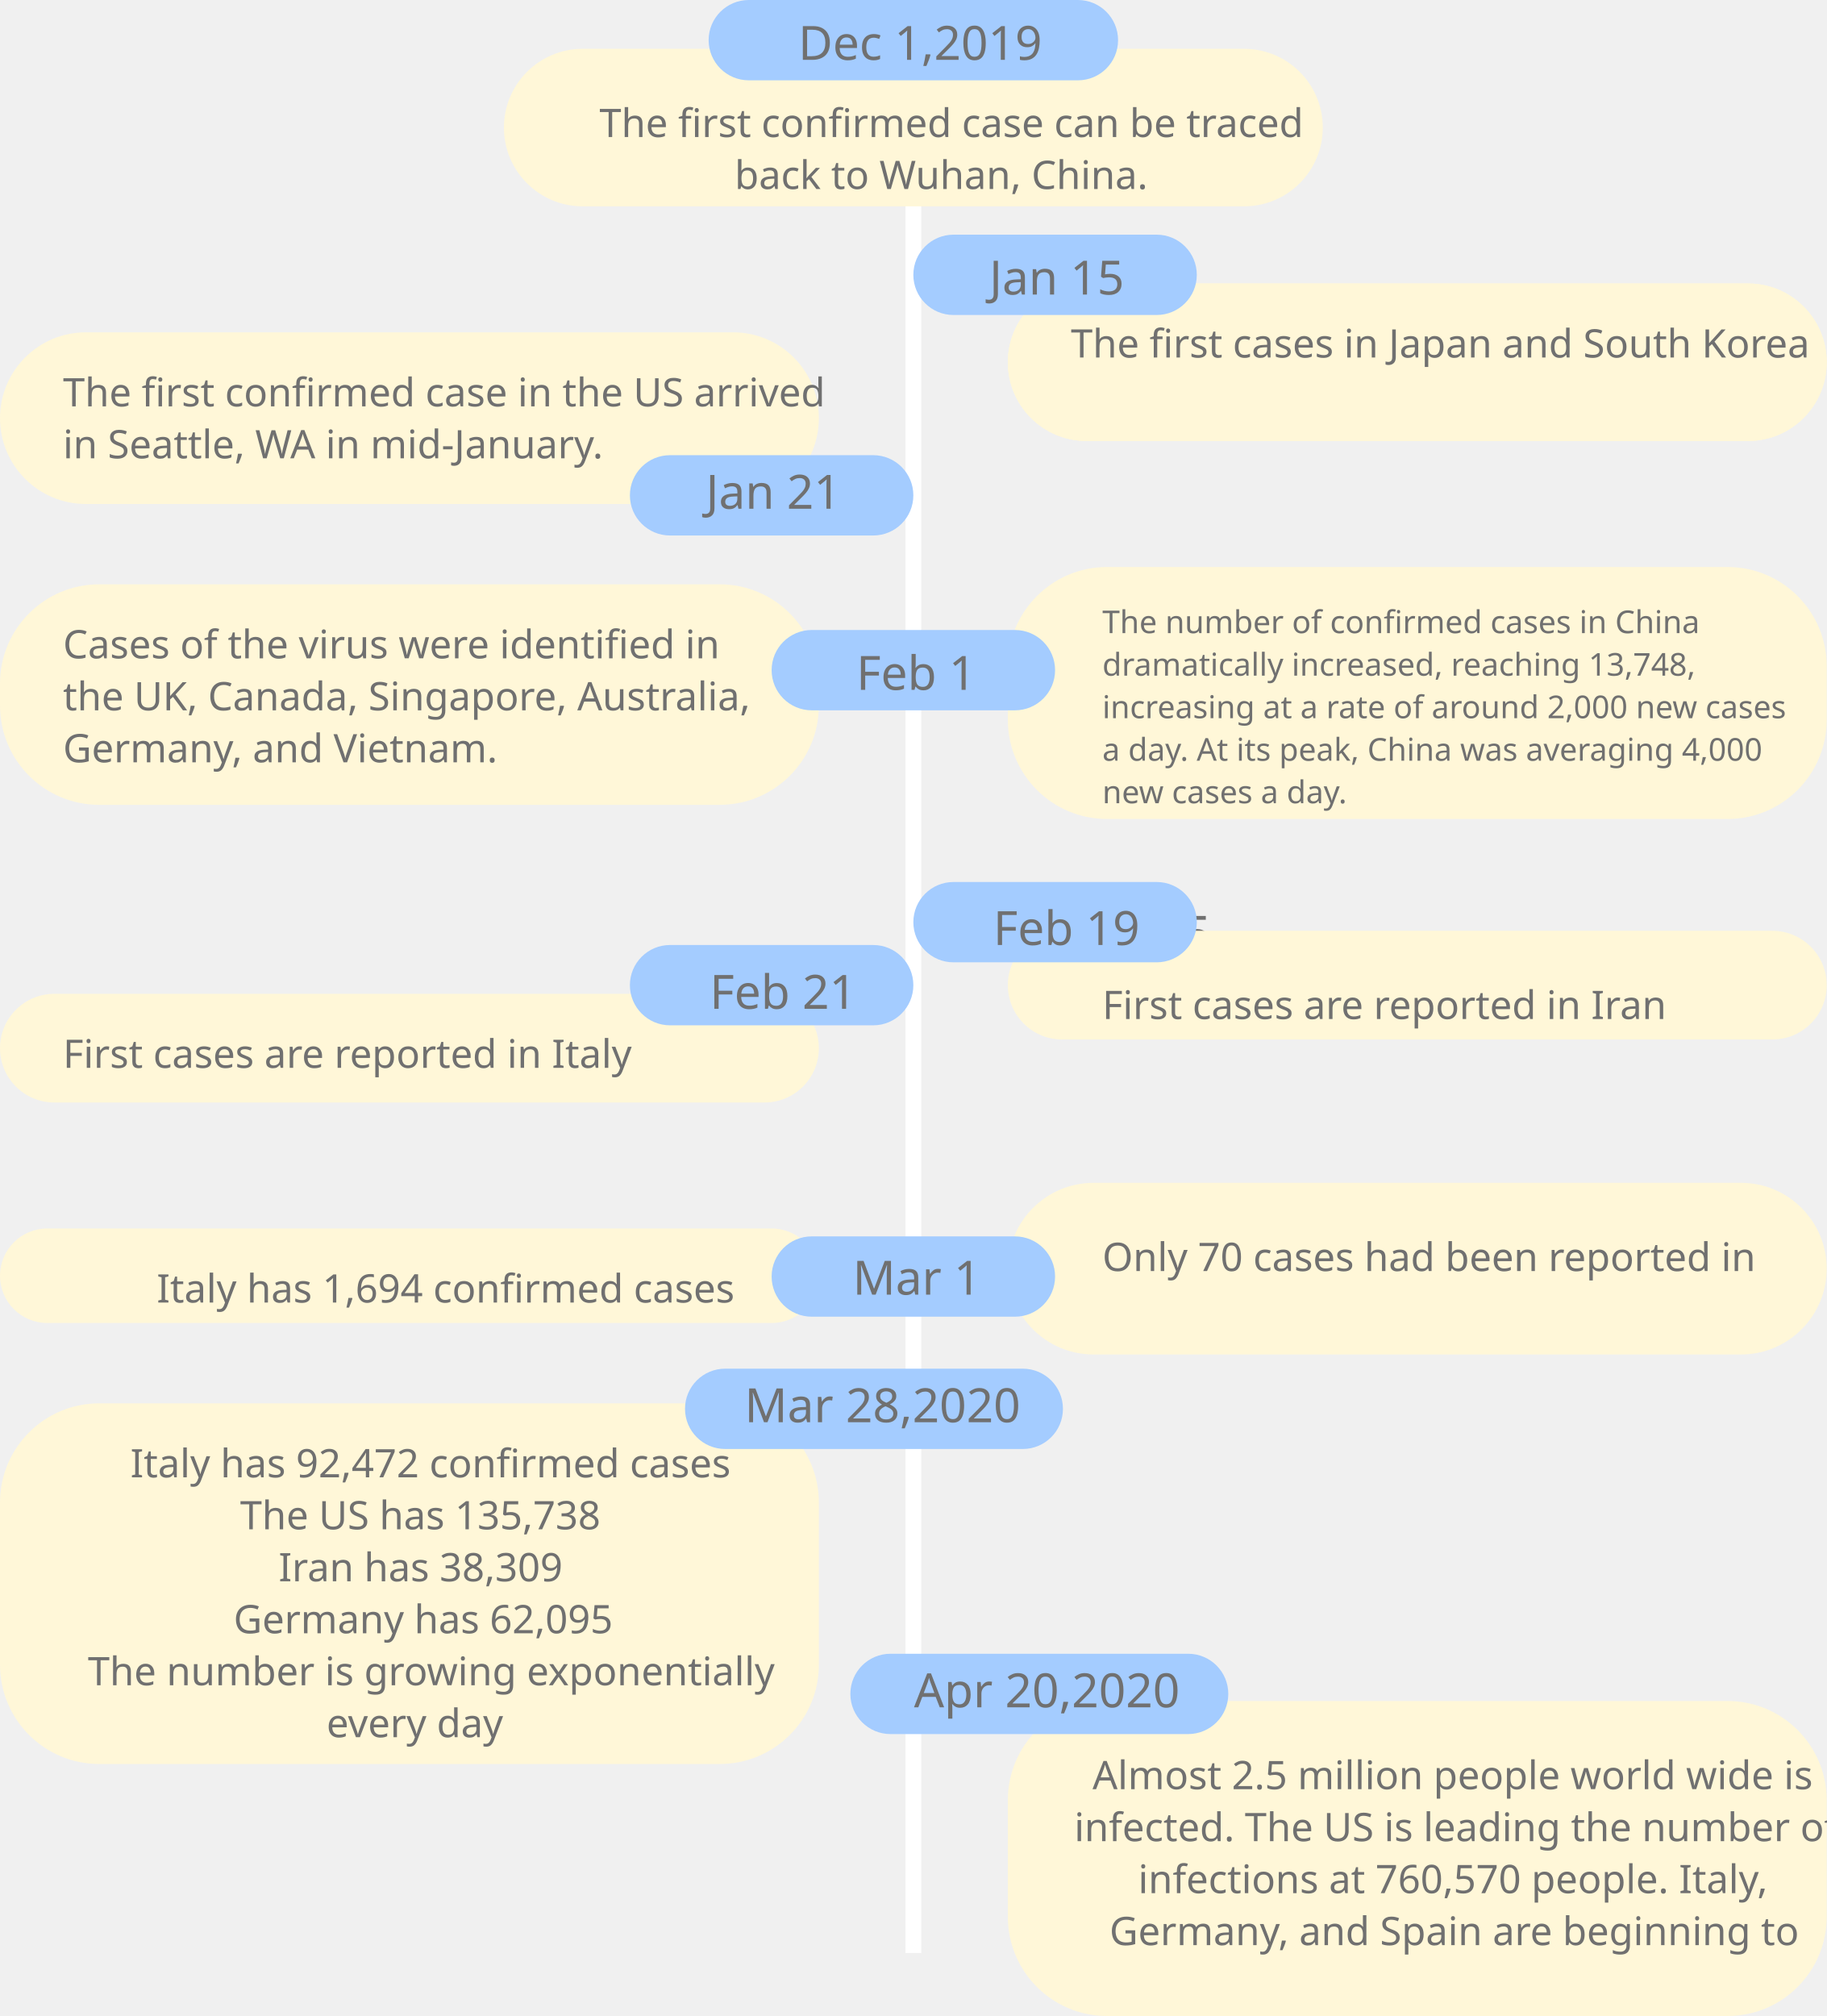
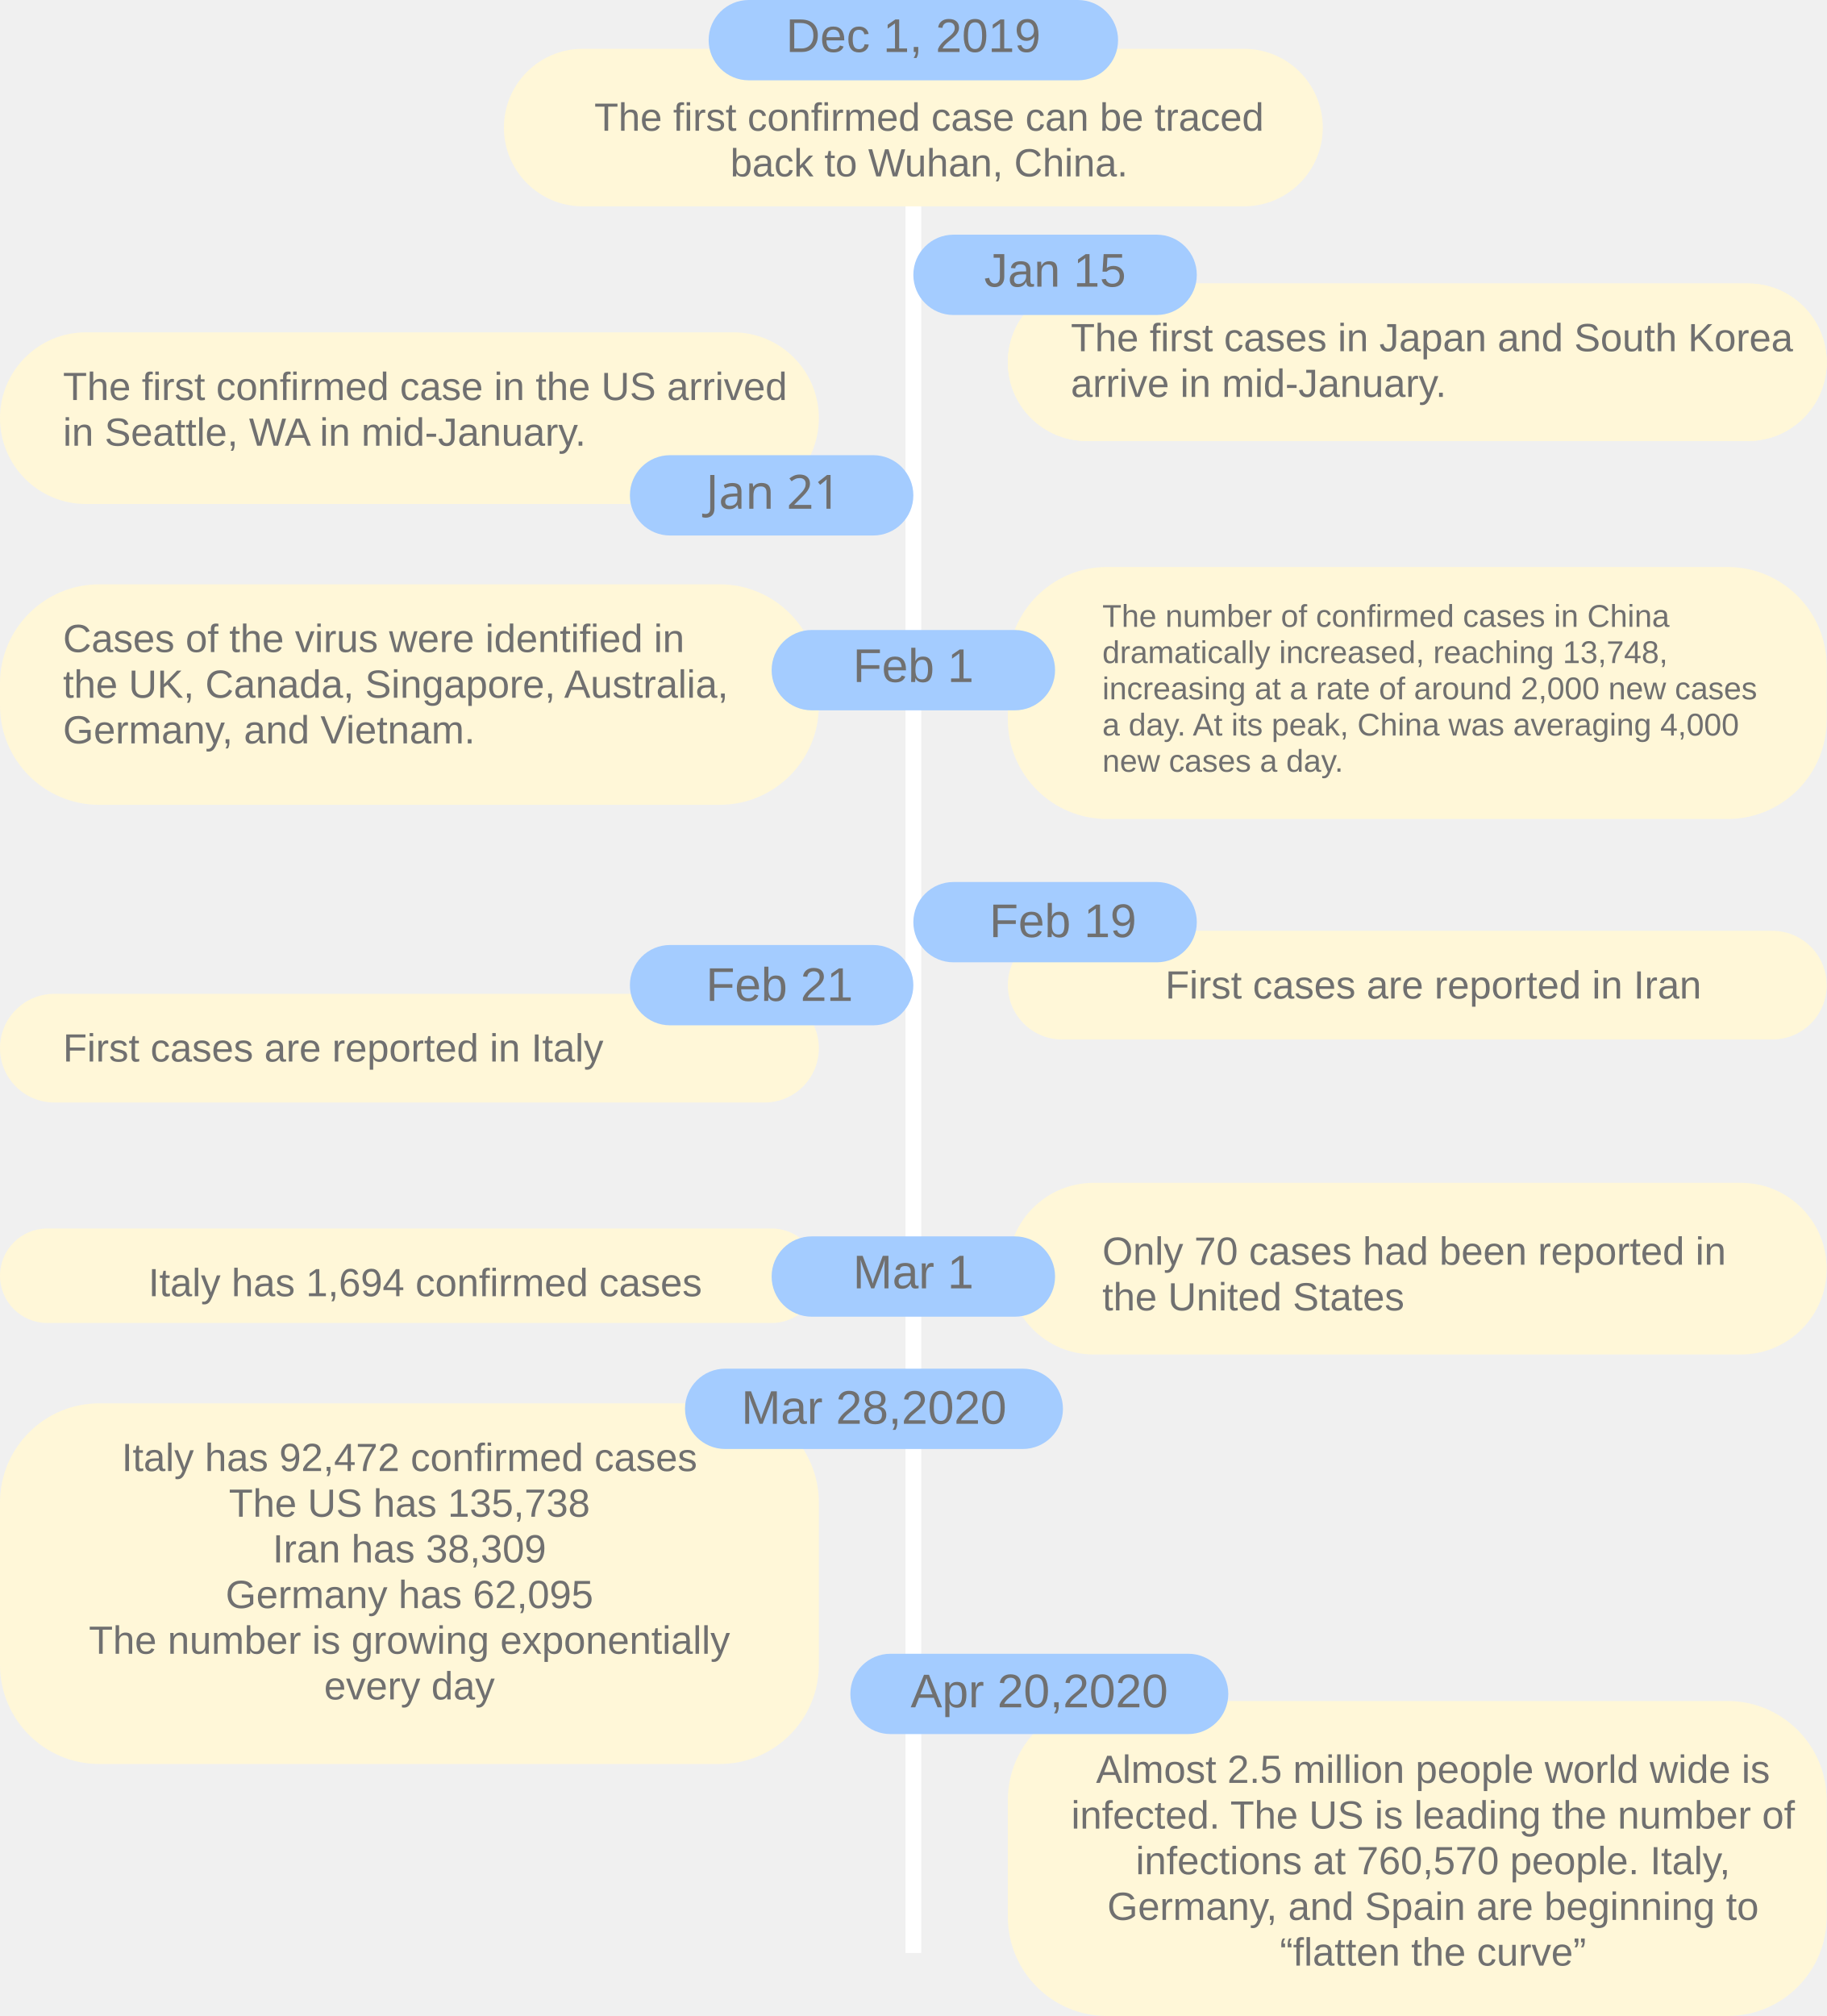
<svg xmlns="http://www.w3.org/2000/svg" width="1160" height="1280" viewBox="0 0 1160 1280">
-   <g id="Group_287" data-name="Group 287" transform="translate(-60 -400)">
-     <rect id="Rectangle_117" data-name="Rectangle 117" width="520" height="109" rx="54.5" transform="translate(60 611)" fill="#fff7d8" />
-     <line id="Line_21" data-name="Line 21" y2="1180" transform="translate(640 460)" fill="none" stroke="#fff" stroke-width="10" />
-     <rect id="Rectangle_104" data-name="Rectangle 104" width="520" height="100" rx="50" transform="translate(380 431)" fill="#fff7d8" />
-     <rect id="Rectangle_105" data-name="Rectangle 105" width="520" height="100" rx="50" transform="translate(700 580)" fill="#fff7d8" />
-     <rect id="Rectangle_107" data-name="Rectangle 107" width="520" height="160" rx="63" transform="translate(700 760)" fill="#fff7d8" />
-     <rect id="Rectangle_108" data-name="Rectangle 108" width="520" height="140" rx="63" transform="translate(60 771)" fill="#fff7d8" />
-     <rect id="Rectangle_114" data-name="Rectangle 114" width="260" height="51" rx="25.5" transform="translate(510 400)" fill="#a4ccff" />
-     <text id="The_first_confirmed_case_can_be_traced_back_to_Wuhan_China._" data-name="The first confirmed case can be traced back to Wuhan, China.  " transform="translate(420 460)" fill="#707070" stroke="rgba(112,112,112,0)" stroke-width="1" font-size="25" font-family="SegoeUI, Segoe UI">
-       <tspan x="20.668" y="27">The first confirmed case can be traced </tspan>
-       <tspan x="106.52" y="60">back to Wuhan, China. </tspan>
+   <defs>
+     <style>.a{fill:#fff7d8;}.b{fill:none;stroke:#fff;stroke-width:10px;}.c{fill:#a4ccff;}.d,.e,.f,.g,.h{fill:#707070;stroke:rgba(112,112,112,0);}.d,.g{font-size:25px;}.d,.e,.h{font-family:ArialMT, Arial;}.e,.f{font-size:30px;}.f,.g{font-family:SegoeUI, Segoe UI;}.h{font-size:20px;}</style>
+   </defs>
+   <g transform="translate(-60 -400)">
+     <rect class="a" width="520" height="109" rx="54.5" transform="translate(60 611)" />
+     <line class="b" y2="1180" transform="translate(640 460)" />
+     <rect class="a" width="520" height="100" rx="50" transform="translate(380 431)" />
+     <rect class="a" width="520" height="100" rx="50" transform="translate(700 580)" />
+     <rect class="a" width="520" height="160" rx="63" transform="translate(700 760)" />
+     <rect class="a" width="520" height="140" rx="63" transform="translate(60 771)" />
+     <rect class="c" width="260" height="51" rx="25.5" transform="translate(510 400)" />
+     <text class="d" transform="translate(420 460)">
+       <tspan x="17.402" y="23">The first confirmed case can be traced </tspan>
+       <tspan x="103.767" y="52">back to Wuhan, China. </tspan>
    </text>
-     <rect id="Rectangle_115" data-name="Rectangle 115" width="180" height="51" rx="25.5" transform="translate(460 689)" fill="#a4ccff" />
-     <text id="Dec_1_2019" data-name="Dec 1,2019" transform="translate(530 406)" fill="#707070" stroke="rgba(112,112,112,0)" stroke-width="1" font-size="30" font-family="SegoeUI, Segoe UI">
-       <tspan x="36.919" y="32">Dec 1,2019</tspan>
+     <rect class="c" width="180" height="51" rx="25.5" transform="translate(460 689)" />
+     <text class="e" transform="translate(530 406)">
+       <tspan x="29.111" y="27">Dec 1, 2019</tspan>
    </text>
-     <text id="Jan_21" data-name="Jan 21" transform="translate(485 691)" fill="#707070" stroke="rgba(112,112,112,0)" stroke-width="1" font-size="30" font-family="SegoeUI, Segoe UI">
+     <text class="f" transform="translate(485 691)">
      <tspan x="23.245" y="32">Jan 21</tspan>
    </text>
-     <text id="The_first_cases_in_Japan_and_South_Korea_arrive_in_mid-January._" data-name="The first cases in Japan and South Korea arrive in mid-January.  " transform="translate(740 600)" fill="#707070" stroke="rgba(112,112,112,0)" stroke-width="1" font-size="25" font-family="SegoeUI, Segoe UI">
+     <text class="g" transform="translate(740 600)">
      <tspan x="0" y="27">The first cases in Japan and South Korea </tspan>
    </text>
-     <text id="The_first_confirmed_case_in_the_US_arrived_in_Seattle_WA_in_mid-January._" data-name="The first confirmed case in the US arrived in Seattle, WA in mid-January. " transform="translate(100 631)" fill="#707070" stroke="rgba(112,112,112,0)" stroke-width="1" font-size="25" font-family="SegoeUI, Segoe UI">
-       <tspan x="0" y="27">The first confirmed case in the US arrived </tspan>
-       <tspan x="0" y="60">in Seattle, WA in mid-January. </tspan>
+     <text class="d" transform="translate(100 631)">
+       <tspan x="0" y="23">The first confirmed case in the US arrived </tspan>
+       <tspan x="0" y="52">in Seattle, WA in mid-January. </tspan>
    </text>
-     <text id="The_number_of_confirmed_cases_in_China_dramatically_increased_reaching_13_748_increasing_at_a_rate_of_around_2_000_new_cases_a_day._At_its_peak_China_was_averaging_4_000_new_cases_a_day._" data-name="The number of confirmed cases in China dramatically increased, reaching 13,748, increasing at a rate of around 2,000 new cases a day. At its peak, China was averaging 4,000 new cases a day. " transform="translate(760 780)" fill="#707070" stroke="rgba(112,112,112,0)" stroke-width="1" font-size="20" font-family="SegoeUI, Segoe UI">
-       <tspan x="0" y="22">The number of confirmed cases in China </tspan>
-       <tspan x="0" y="49">dramatically increased, reaching 13,748, </tspan>
-       <tspan x="0" y="76">increasing at a rate of around 2,000 new cases </tspan>
-       <tspan x="0" y="103">a day. At its peak, China was averaging 4,000 </tspan>
-       <tspan x="0" y="130">new cases a day. </tspan>
+     <text class="h" transform="translate(760 780)">
+       <tspan x="0" y="18">The number of confirmed cases in China </tspan>
+       <tspan x="0" y="41">dramatically increased, reaching 13,748, </tspan>
+       <tspan x="0" y="64">increasing at a rate of around 2,000 new cases </tspan>
+       <tspan x="0" y="87">a day. At its peak, China was averaging 4,000 </tspan>
+       <tspan x="0" y="110">new cases a day. </tspan>
    </text>
-     <text id="Cases_of_the_virus_were_identified_in_the_UK_Canada_Singapore_Australia_Germany_and_Vietnam._" data-name="Cases of the virus were identified in the UK, Canada, Singapore, Australia, Germany, and Vietnam.  " transform="translate(100 791)" fill="#707070" stroke="rgba(112,112,112,0)" stroke-width="1" font-size="25" font-family="SegoeUI, Segoe UI">
-       <tspan x="0" y="27">Cases of the virus were identified in </tspan>
-       <tspan x="0" y="60">the UK, Canada, Singapore, Australia, </tspan>
-       <tspan x="0" y="93">Germany, and Vietnam. </tspan>
+     <text class="d" transform="translate(100 791)">
+       <tspan x="0" y="23">Cases of the virus were identified in </tspan>
+       <tspan x="0" y="52">the UK, Canada, Singapore, Australia, </tspan>
+       <tspan x="0" y="81">Germany, and Vietnam. </tspan>
    </text>
-     <rect id="Rectangle_118" data-name="Rectangle 118" width="180" height="51" rx="25.5" transform="translate(550 800)" fill="#a4ccff" />
-     <text id="Feb_1" data-name="Feb 1" transform="translate(575 806)" fill="#707070" stroke="rgba(112,112,112,0)" stroke-width="1" font-size="30" font-family="SegoeUI, Segoe UI">
-       <tspan x="28.818" y="32">Feb 1</tspan>
+     <rect class="c" width="180" height="51" rx="25.5" transform="translate(550 800)" />
+     <text class="e" transform="translate(575 806)">
+       <tspan x="26.643" y="27">Feb 1</tspan>
    </text>
-     <rect id="Rectangle_120" data-name="Rectangle 120" width="520" height="100" rx="50" transform="translate(700 580)" fill="#fff7d8" />
-     <text id="The_first_cases_in_Japan_and_South_Korea_arrive_in_mid-January._2" data-name="The first cases in Japan and South Korea arrive in mid-January.  " transform="translate(740 600)" fill="#707070" stroke="rgba(112,112,112,0)" stroke-width="1" font-size="25" font-family="SegoeUI, Segoe UI">
-       <tspan x="0" y="27">The first cases in Japan and South Korea </tspan>
+     <rect class="a" width="520" height="100" rx="50" transform="translate(700 580)" />
+     <text class="d" transform="translate(740 600)">
+       <tspan x="0" y="23">The first cases in Japan and South Korea </tspan>
+       <tspan x="0" y="52">arrive in mid-January. </tspan>
    </text>
-     <rect id="Rectangle_116" data-name="Rectangle 116" width="180" height="51" rx="25.5" transform="translate(640 549)" fill="#a4ccff" />
-     <text id="Jan_15" data-name="Jan 15" transform="translate(665 555)" fill="#707070" stroke="rgba(112,112,112,0)" stroke-width="1" font-size="30" font-family="SegoeUI, Segoe UI">
-       <tspan x="23.245" y="32">Jan 15</tspan>
+     <rect class="c" width="180" height="51" rx="25.5" transform="translate(640 549)" />
+     <text class="e" transform="translate(665 555)">
+       <tspan x="19.963" y="27">Jan 15</tspan>
    </text>
-     <text id="Jan_15-2" data-name="Jan 15" transform="translate(720 971)" fill="#707070" stroke="rgba(112,112,112,0)" stroke-width="1" font-size="30" font-family="SegoeUI, Segoe UI">
-       <tspan x="23.245" y="32">Jan 15</tspan>
+     <rect class="a" width="520" height="69" rx="34.5" transform="translate(700 991)" />
+     <rect class="c" width="180" height="51" rx="25.5" transform="translate(640 960)" />
+     <text class="e" transform="translate(670 968)">
+       <tspan x="18.301" y="27">Feb 19</tspan>
    </text>
-     <rect id="Rectangle_123" data-name="Rectangle 123" width="520" height="69" rx="34.5" transform="translate(700 991)" fill="#fff7d8" />
-     <rect id="Rectangle_122" data-name="Rectangle 122" width="180" height="51" rx="25.5" transform="translate(640 960)" fill="#a4ccff" />
-     <text id="Feb_19" data-name="Feb 19" transform="translate(670 968)" fill="#707070" stroke="rgba(112,112,112,0)" stroke-width="1" font-size="30" font-family="SegoeUI, Segoe UI">
-       <tspan x="20.732" y="32">Feb 19</tspan>
+     <text class="d" transform="translate(800 1011)">
+       <tspan x="0" y="23">First cases are reported in Iran</tspan>
    </text>
-     <text id="First_cases_are_reported_in_Iran_" data-name="First cases are reported in Iran " transform="translate(760 1020)" fill="#707070" stroke="rgba(112,112,112,0)" stroke-width="1" font-size="25" font-family="SegoeUI, Segoe UI">
-       <tspan x="0" y="27">First cases are reported in Iran</tspan>
+     <rect class="a" width="520" height="69" rx="34.5" transform="translate(60 1031)" />
+     <rect class="c" width="180" height="51" rx="25.5" transform="translate(460 1000)" />
+     <text class="e" transform="translate(490 1008.5)">
+       <tspan x="18.301" y="27">Feb 21</tspan>
    </text>
-     <rect id="Rectangle_124" data-name="Rectangle 124" width="520" height="69" rx="34.5" transform="translate(60 1031)" fill="#fff7d8" />
-     <rect id="Rectangle_125" data-name="Rectangle 125" width="180" height="51" rx="25.5" transform="translate(460 1000)" fill="#a4ccff" />
-     <text id="Feb_21" data-name="Feb 21" transform="translate(490 1008.5)" fill="#707070" stroke="rgba(112,112,112,0)" stroke-width="1" font-size="30" font-family="SegoeUI, Segoe UI">
-       <tspan x="20.732" y="32">Feb 21</tspan>
+     <text class="d" transform="translate(100 1051)">
+       <tspan x="0" y="23">First cases are reported in Italy</tspan>
    </text>
-     <text id="First_cases_are_reported_in_Italy" data-name="First cases are reported in Italy" transform="translate(100 1051)" fill="#707070" stroke="rgba(112,112,112,0)" stroke-width="1" font-size="25" font-family="SegoeUI, Segoe UI">
-       <tspan x="0" y="27">First cases are reported in Italy</tspan>
+     <rect class="a" width="520" height="60" rx="30" transform="translate(60 1180)" />
+     <rect class="a" width="520" height="109" rx="54.5" transform="translate(700 1151)" />
+     <rect class="c" width="180" height="51" rx="25.5" transform="translate(550 1185)" />
+     <text class="e" transform="translate(575 1191)">
+       <tspan x="26.658" y="27">Mar 1</tspan>
    </text>
-     <rect id="Rectangle_128" data-name="Rectangle 128" width="520" height="60" rx="30" transform="translate(60 1180)" fill="#fff7d8" />
-     <rect id="Rectangle_126" data-name="Rectangle 126" width="520" height="109" rx="54.5" transform="translate(700 1151)" fill="#fff7d8" />
-     <rect id="Rectangle_127" data-name="Rectangle 127" width="180" height="51" rx="25.5" transform="translate(550 1185)" fill="#a4ccff" />
-     <text id="Mar_1" data-name="Mar 1" transform="translate(575 1190)" fill="#707070" stroke="rgba(112,112,112,0)" stroke-width="1" font-size="30" font-family="SegoeUI, Segoe UI">
-       <tspan x="26.489" y="32">Mar 1</tspan>
+     <text class="d" transform="translate(760 1180)">
+       <tspan x="0" y="23">Only 70 cases had been reported in </tspan>
+       <tspan x="0" y="52">the United States</tspan>
    </text>
-     <text id="Only_70_cases_had_been_reported_in_the_United_States_" data-name="Only 70 cases had been reported in the United States " transform="translate(760 1180)" fill="#707070" stroke="rgba(112,112,112,0)" stroke-width="1" font-size="25" font-family="SegoeUI, Segoe UI">
-       <tspan x="0" y="27">Only 70 cases had been reported in </tspan>
+     <text class="d" transform="translate(100 1200)">
+       <tspan x="54.213" y="23">Italy has 1,694 confirmed cases </tspan>
    </text>
-     <text id="Italy_has_1_694_confirmed_cases_" data-name="Italy has 1,694 confirmed cases " transform="translate(100 1200)" fill="#707070" stroke="rgba(112,112,112,0)" stroke-width="1" font-size="25" font-family="SegoeUI, Segoe UI">
-       <tspan x="59.504" y="27">Italy has 1,694 confirmed cases </tspan>
+     <rect class="a" width="520" height="229" rx="63" transform="translate(60 1291)" />
+     <text class="d" transform="translate(90 1311)">
+       <tspan x="47.261" y="23">Italy has 92,472 confirmed cases</tspan>
+       <tspan x="115.339" y="52">The US has 135,738</tspan>
+       <tspan x="143.129" y="81">Iran has 38,309</tspan>
+       <tspan x="113.264" y="110">Germany has 62,095</tspan>
+       <tspan x="26.417" y="139">The number is growing exponentially </tspan>
+       <tspan x="175.807" y="168">every day</tspan>
    </text>
-     <rect id="Rectangle_129" data-name="Rectangle 129" width="520" height="229" rx="63" transform="translate(60 1291)" fill="#fff7d8" />
-     <text id="Italy_has_92_472_confirmed_cases_The_US_has_135_738_Iran_has_38_309_Germany_has_62_095_The_number_is_growing_exponentially_every_day_" data-name="Italy has 92,472 confirmed cases The US has 135,738 Iran has 38,309 Germany has 62,095 The number is growing exponentially every day  " transform="translate(90 1311)" fill="#707070" stroke="rgba(112,112,112,0)" stroke-width="1" font-size="25" font-family="SegoeUI, Segoe UI">
-       <tspan x="52.766" y="27">Italy has 92,472 confirmed cases</tspan>
-       <tspan x="122.462" y="60">The US has 135,738</tspan>
-       <tspan x="146.907" y="93">Iran has 38,309</tspan>
-       <tspan x="118.306" y="126">Germany has 62,095</tspan>
-       <tspan x="25.782" y="159">The number is growing exponentially </tspan>
-       <tspan x="177.351" y="192">every day</tspan>
-     </text>
-     <g id="Group_567" data-name="Group 567" transform="translate(-25 -51)">
-       <rect id="Rectangle_130" data-name="Rectangle 130" width="240" height="51" rx="25.5" transform="translate(520 1320)" fill="#a4ccff" />
-       <text id="Mar_28_2020" data-name="Mar 28,2020" transform="translate(475 1322)" fill="#707070" stroke="rgba(112,112,112,0)" stroke-width="1" font-size="30" font-family="SegoeUI, Segoe UI">
-         <tspan x="82.808" y="32">Mar 28,2020</tspan>
+     <g transform="translate(-25 -51)">
+       <rect class="c" width="240" height="51" rx="25.5" transform="translate(520 1320)" />
+       <text class="e" transform="translate(475 1328)">
+         <tspan x="80.779" y="27">Mar 28,2020</tspan>
      </text>
    </g>
-     <rect id="Rectangle_224" data-name="Rectangle 224" width="520" height="200" rx="63" transform="translate(700 1480)" fill="#fff7d8" />
-     <text id="Almost_2.5_million_people_world_wide_is_infected._The_US_is_leading_the_number_of_infections_at_760_570_people._Italy_Germany_and_Spain_are_beginning_to_flatten_the_curve_" data-name="Almost 2.5 million people world wide is infected. The US is leading the number of infections at 760,570 people. Italy, Germany, and Spain are beginning to “flatten the curve”" transform="translate(740 1509)" fill="#707070" stroke="rgba(112,112,112,0)" stroke-width="1" font-size="25" font-family="SegoeUI, Segoe UI">
-       <tspan x="13.771" y="27">Almost 2.5 million people world wide is </tspan>
-       <tspan x="2.168" y="60">infected. The US is leading the number of </tspan>
-       <tspan x="42.738" y="93">infections at 760,570 people. Italy, </tspan>
-       <tspan x="24.531" y="126">Germany, and Spain are beginning to </tspan>
+     <rect class="a" width="520" height="200" rx="63" transform="translate(700 1480)" />
+     <text class="d" transform="translate(740 1509)">
+       <tspan x="16.017" y="23">Almost 2.5 million people world wide is </tspan>
+       <tspan x="0.233" y="52">infected. The US is leading the number of </tspan>
+       <tspan x="41.212" y="81">infections at 760,570 people. Italy, </tspan>
+       <tspan x="23.152" y="110">Germany, and Spain are beginning to </tspan>
+       <tspan x="132.734" y="139">“flatten the curve”</tspan>
    </text>
-     <g id="Group_568" data-name="Group 568" transform="translate(80 -170)">
-       <rect id="Rectangle_223" data-name="Rectangle 223" width="240" height="51" rx="25.5" transform="translate(520 1620)" fill="#a4ccff" />
-       <text id="Apr_20_2020" data-name="Apr 20,2020" transform="translate(475 1622)" fill="#707070" stroke="rgba(112,112,112,0)" stroke-width="1" font-size="30" font-family="SegoeUI, Segoe UI">
-         <tspan x="85.415" y="32">Apr 20,2020</tspan>
+     <g transform="translate(80 -170)">
+       <rect class="c" width="240" height="51" rx="25.5" transform="translate(520 1620)" />
+       <text class="e" transform="translate(475 1627)">
+         <tspan x="83.269" y="27">Apr 20,2020</tspan>
      </text>
    </g>
  </g>
</svg>
